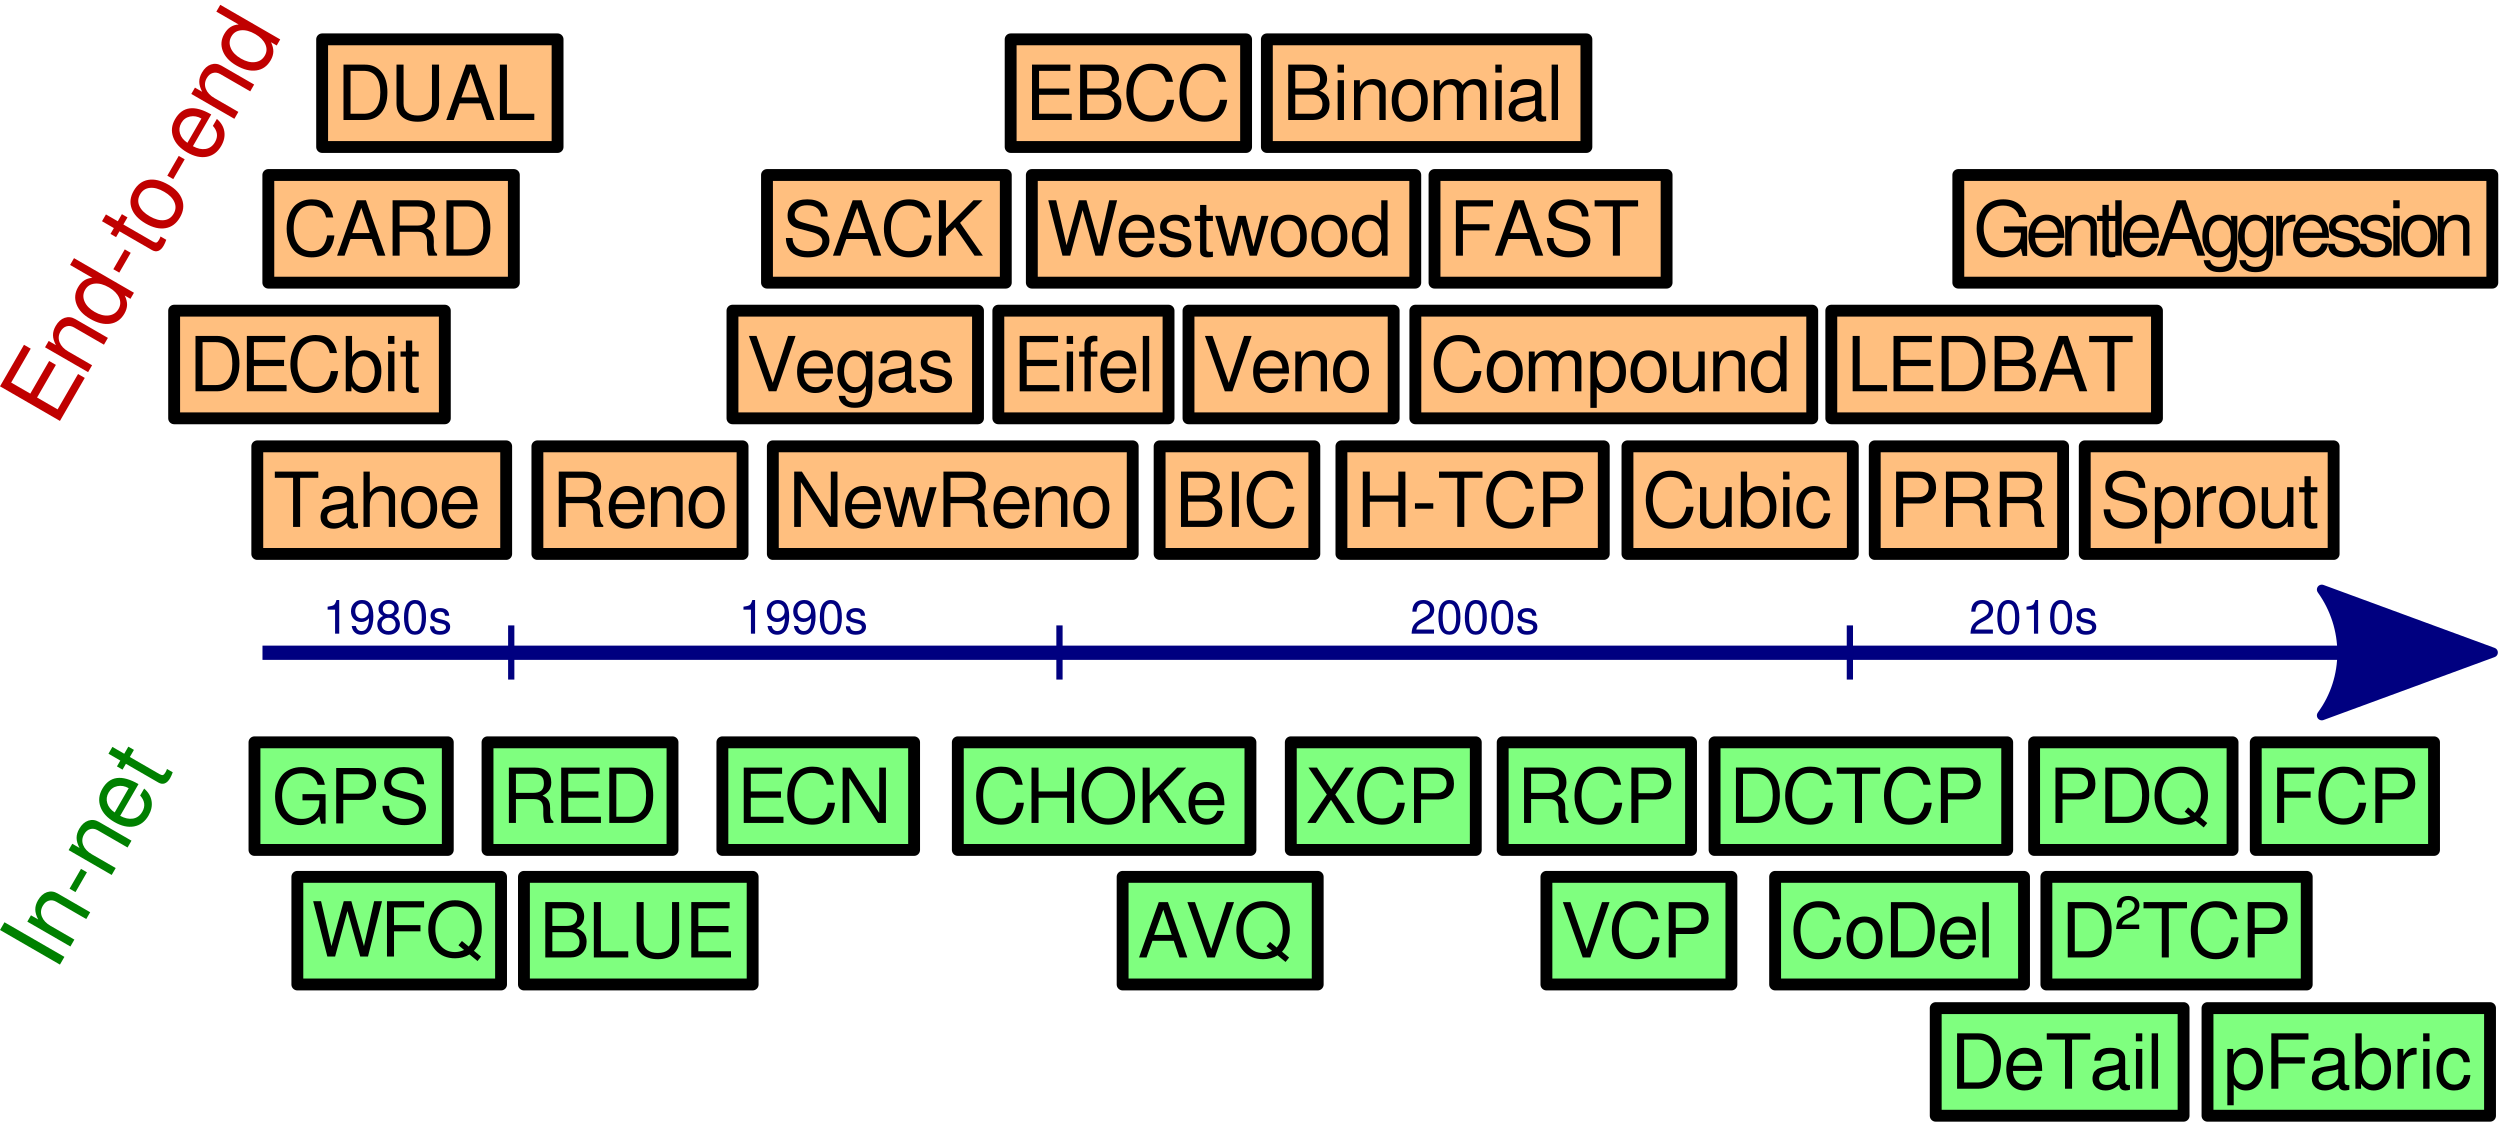
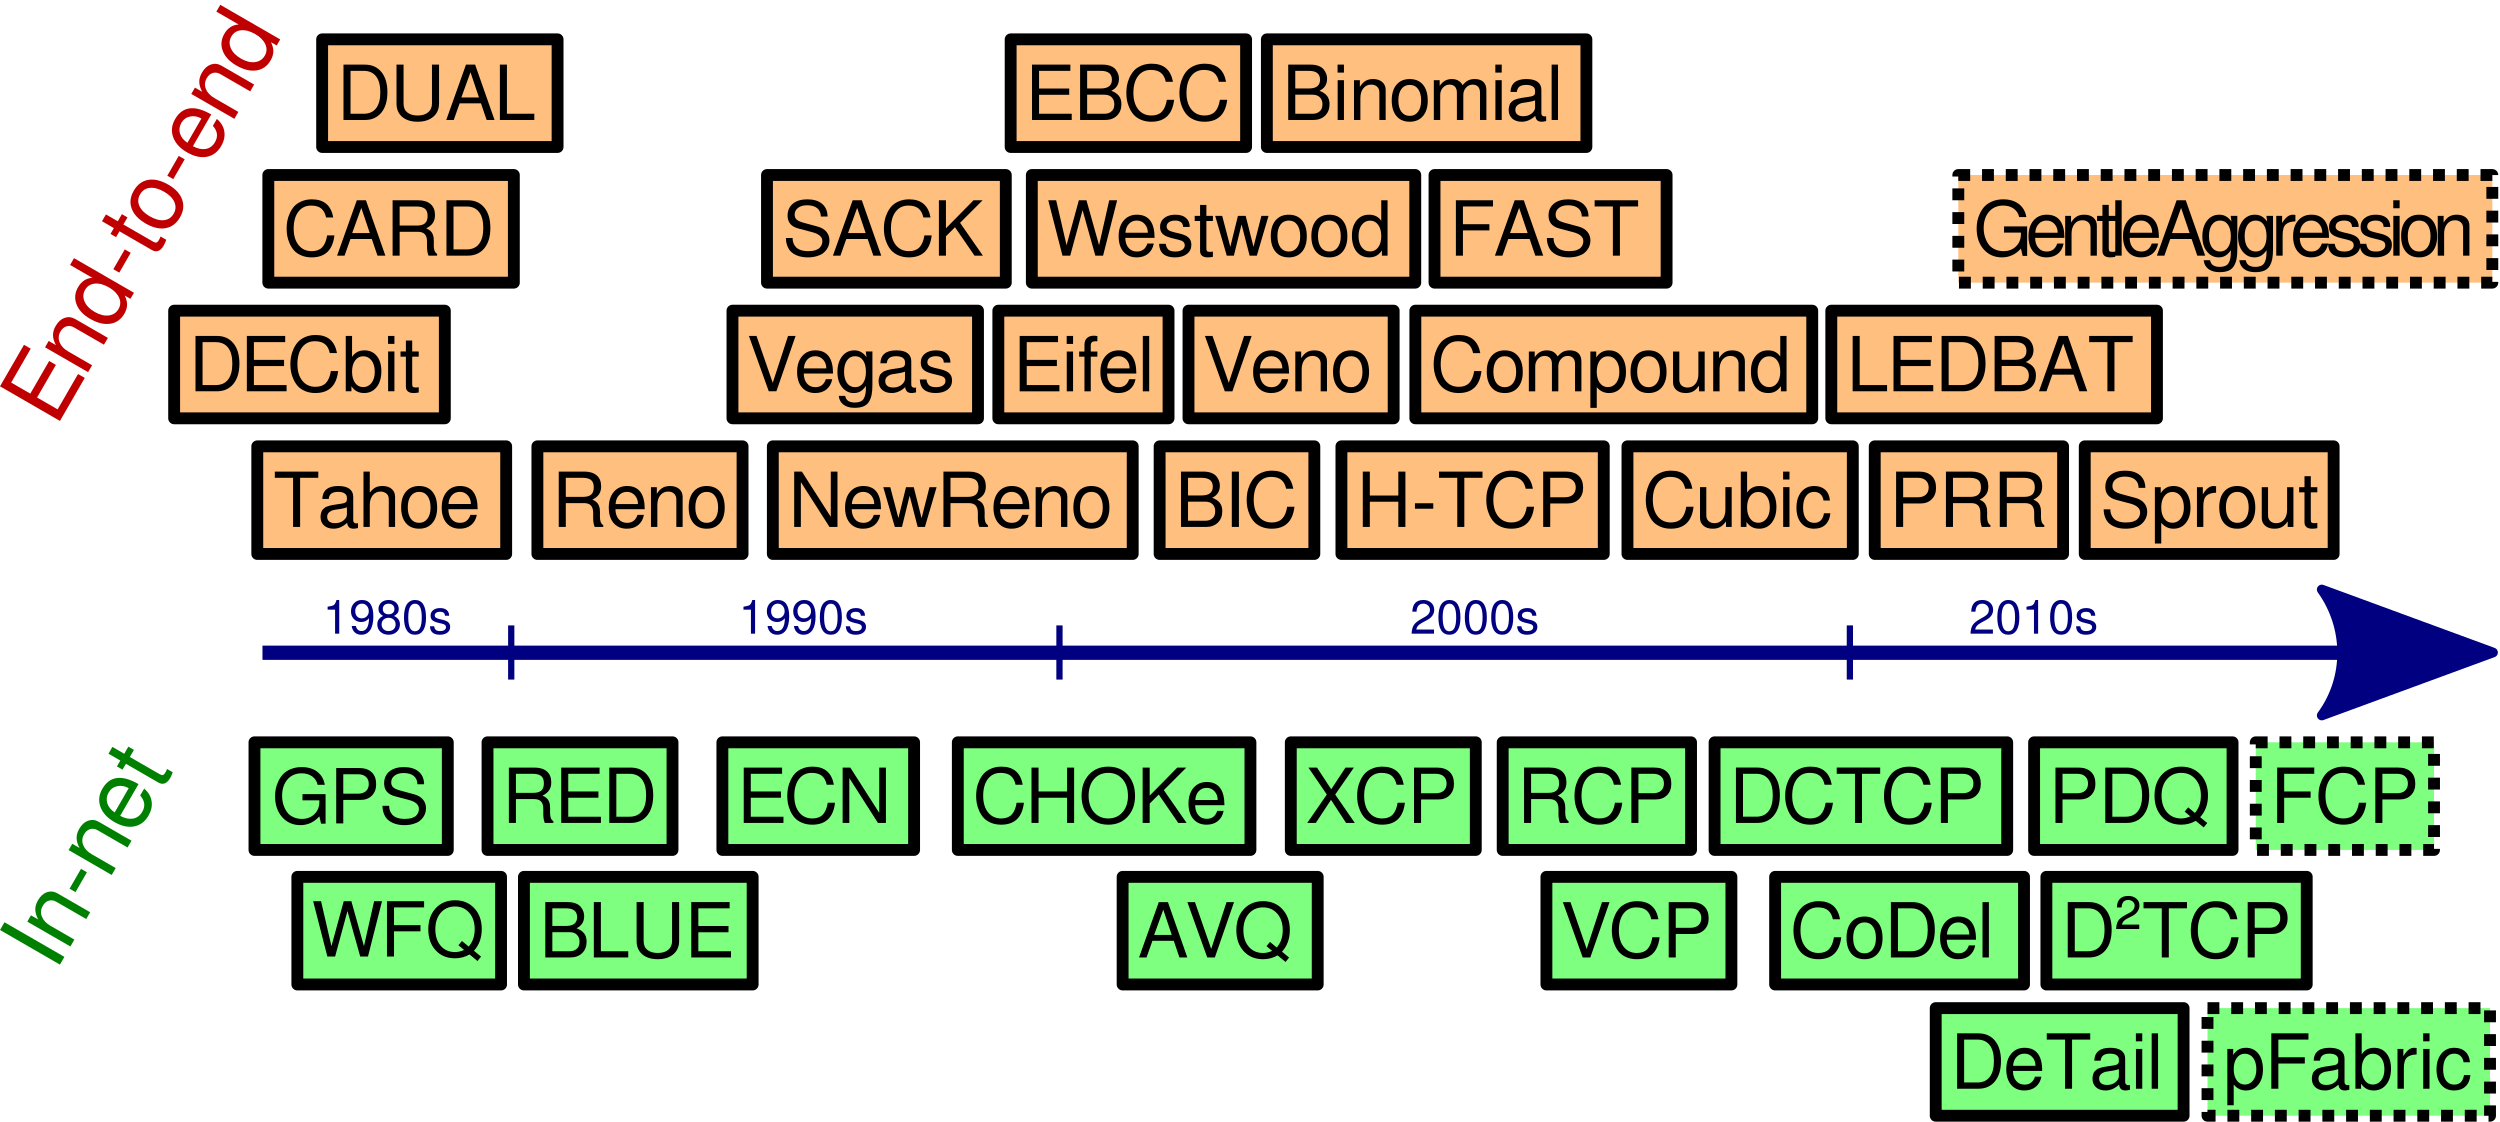
<svg xmlns="http://www.w3.org/2000/svg" width="1053.229" height="472.55" id="svg2" version="1.1">
  <defs id="defs4">
    <marker style="overflow:visible" id="Arrow2Lend" refX="0" refY="0" orient="auto">
      <path transform="matrix(-1.1,0,0,-1.1,-1.1,0)" d="M 8.719,4.034 -2.207,0.016 8.719,-4.002 c -1.745,2.372 -1.735,5.617 -6e-7,8.035 z" style="fill-rule:evenodd;stroke-width:0.625;stroke-linejoin:round" id="path3780" />
    </marker>
    <marker style="overflow:visible" id="Arrow2Lendq" refX="0" refY="0" orient="auto">
      <path transform="matrix(-1.1,0,0,-1.1,-1.1,0)" d="M 8.719,4.034 -2.207,0.016 8.719,-4.002 c -1.745,2.372 -1.735,5.617 -6e-7,8.035 z" style="fill:#000080;fill-rule:evenodd;stroke:#000080;stroke-width:0.625;stroke-linejoin:round" id="path4208" />
    </marker>
  </defs>
  <g transform="translate(67.69814,-379.7217)" id="layer1">
    <path id="path2985" d="m 42.883,654.718 931.711,0" style="fill:none;stroke:#000080;stroke-width:6;stroke-linecap:butt;stroke-linejoin:miter;stroke-miterlimit:4;stroke-opacity:1;stroke-dasharray:none;stroke-dashoffset:0;marker-end:url(#Arrow2Lendq)" />
    <rect style="fill:#ff8000;fill-opacity:0.502;stroke:#000000;stroke-width:5;stroke-linecap:butt;stroke-linejoin:round;stroke-miterlimit:4;stroke-opacity:1;stroke-dasharray:none;stroke-dashoffset:0" id="rect4222" width="114.036" height="45.343" x="5.668" y="510.606" />
    <text xml:space="preserve" style="font-size:40px;font-style:normal;font-variant:normal;font-weight:normal;font-stretch:normal;line-height:125%;letter-spacing:0px;word-spacing:0px;fill:#000000;fill-opacity:1;stroke:none;font-family:Latin Modern Math;-inkscape-font-specification:Latin Modern Math" x="12.104" y="544.573" id="text4224">
      <tspan id="tspan4226" x="12.104" y="544.573" style="font-size:32px;font-style:normal;font-variant:normal;font-weight:normal;font-stretch:normal;font-family:FreeSans;-inkscape-font-specification:FreeSans">DECbit</tspan>
    </text>
    <g id="g3126" transform="translate(-84,57.15128)">
      <rect y="510.606" x="124.694" height="45.343" width="104.856" id="rect4222-9" style="fill:#ff8000;fill-opacity:0.502;stroke:#000000;stroke-width:5;stroke-linecap:butt;stroke-linejoin:round;stroke-miterlimit:4;stroke-opacity:1;stroke-dasharray:none;stroke-dashoffset:0" />
      <text id="text4224-23" y="544.573" x="131.13" style="font-size:40px;font-style:normal;font-variant:normal;font-weight:normal;font-stretch:normal;line-height:125%;letter-spacing:0px;word-spacing:0px;fill:#000000;fill-opacity:1;stroke:none;font-family:Latin Modern Math;-inkscape-font-specification:Latin Modern Math" xml:space="preserve">
        <tspan style="font-size:32px;font-style:normal;font-variant:normal;font-weight:normal;font-stretch:normal;font-family:FreeSans;-inkscape-font-specification:FreeSans" y="544.573" x="131.13" id="tspan4226-8">Tahoe</tspan>
      </text>
    </g>
    <rect style="fill:#ff8000;fill-opacity:0.502;stroke:#000000;stroke-width:5;stroke-linecap:butt;stroke-linejoin:round;stroke-miterlimit:4;stroke-opacity:1;stroke-dasharray:none;stroke-dashoffset:0" id="rect4222-2" width="103.439" height="45.343" x="45.343" y="453.454" />
    <text xml:space="preserve" style="font-size:40px;font-style:normal;font-variant:normal;font-weight:normal;font-stretch:normal;line-height:125%;letter-spacing:0px;word-spacing:0px;fill:#000000;fill-opacity:1;stroke:none;font-family:Latin Modern Math;-inkscape-font-specification:Latin Modern Math" x="51.779" y="487.422" id="text4224-8">
      <tspan id="tspan4226-1" x="51.779" y="487.422" style="font-size:32px;font-style:normal;font-variant:normal;font-weight:normal;font-stretch:normal;font-family:FreeSans;-inkscape-font-specification:FreeSans">CARD</tspan>
    </text>
    <rect style="fill:#ff8000;fill-opacity:0.502;stroke:#000000;stroke-width:5;stroke-linecap:butt;stroke-linejoin:round;stroke-miterlimit:4;stroke-opacity:1;stroke-dasharray:none;stroke-dashoffset:0" id="rect4222-2-6" width="99.188" height="45.343" x="68.015" y="396.303" />
    <text xml:space="preserve" style="font-size:40px;font-style:normal;font-variant:normal;font-weight:normal;font-stretch:normal;line-height:125%;letter-spacing:0px;word-spacing:0px;fill:#000000;fill-opacity:1;stroke:none;font-family:Latin Modern Math;-inkscape-font-specification:Latin Modern Math" x="74.451" y="430.271" id="text4224-8-1">
      <tspan id="tspan4226-1-9" x="74.451" y="430.271" style="font-size:32px;font-style:normal;font-variant:normal;font-weight:normal;font-stretch:normal;font-family:FreeSans;-inkscape-font-specification:FreeSans">DUAL</tspan>
    </text>
    <g id="g3121">
      <rect y="567.757" x="158.701" height="45.343" width="86.435" id="rect4222-9-8" style="fill:#ff8000;fill-opacity:0.502;stroke:#000000;stroke-width:5;stroke-linecap:butt;stroke-linejoin:round;stroke-miterlimit:4;stroke-opacity:1;stroke-dasharray:none;stroke-dashoffset:0" />
      <text id="text4224-23-1" y="601.725" x="165.137" style="font-size:40px;font-style:normal;font-variant:normal;font-weight:normal;font-stretch:normal;line-height:125%;letter-spacing:0px;word-spacing:0px;fill:#000000;fill-opacity:1;stroke:none;font-family:Latin Modern Math;-inkscape-font-specification:Latin Modern Math" xml:space="preserve">
        <tspan style="font-size:32px;font-style:normal;font-variant:normal;font-weight:normal;font-stretch:normal;font-family:FreeSans;-inkscape-font-specification:FreeSans" y="601.725" x="165.137" id="tspan4226-8-8">Reno</tspan>
      </text>
    </g>
    <rect style="fill:#ff8000;fill-opacity:0.502;stroke:#000000;stroke-width:5;stroke-linecap:butt;stroke-linejoin:round;stroke-miterlimit:4;stroke-opacity:1;stroke-dasharray:none;stroke-dashoffset:0" id="rect4222-9-8-6" width="151.616" height="45.343" x="257.889" y="567.757" />
    <text xml:space="preserve" style="font-size:40px;font-style:normal;font-variant:normal;font-weight:normal;font-stretch:normal;line-height:125%;letter-spacing:0px;word-spacing:0px;fill:#000000;fill-opacity:1;stroke:none;font-family:Latin Modern Math;-inkscape-font-specification:Latin Modern Math" x="264.326" y="601.725" id="text4224-23-1-9">
      <tspan id="tspan4226-8-8-2" x="264.326" y="601.725" style="font-size:32px;font-style:normal;font-variant:normal;font-weight:normal;font-stretch:normal;font-family:FreeSans;-inkscape-font-specification:FreeSans">NewReno</tspan>
    </text>
    <g id="g4867" transform="translate(30,0)">
      <rect y="692.451" x="107.69" height="45.343" width="77.934" id="rect4222-9-8-0" style="fill:#00ff00;fill-opacity:0.502;stroke:#000000;stroke-width:5;stroke-linecap:butt;stroke-linejoin:round;stroke-miterlimit:4;stroke-opacity:1;stroke-dasharray:none;stroke-dashoffset:0" />
      <text id="text4224-23-1-0" y="726.418" x="114.126" style="font-size:40px;font-style:normal;font-variant:normal;font-weight:normal;font-stretch:normal;line-height:125%;letter-spacing:0px;word-spacing:0px;fill:#000000;fill-opacity:1;stroke:none;font-family:Latin Modern Math;-inkscape-font-specification:Latin Modern Math" xml:space="preserve">
        <tspan style="font-size:32px;font-style:normal;font-variant:normal;font-weight:normal;font-stretch:normal;font-family:FreeSans;-inkscape-font-specification:FreeSans" y="726.418" x="114.126" id="tspan4226-8-8-9">RED</tspan>
      </text>
    </g>
    <g id="g4892">
      <rect y="749.13" x="153.033" height="45.343" width="96.354" id="rect4222-9-8-1" style="fill:#00ff00;fill-opacity:0.502;stroke:#000000;stroke-width:5;stroke-linecap:butt;stroke-linejoin:round;stroke-miterlimit:4;stroke-opacity:1;stroke-dasharray:none;stroke-dashoffset:0" />
      <text id="text4224-23-1-1" y="783.097" x="159.469" style="font-size:40px;font-style:normal;font-variant:normal;font-weight:normal;font-stretch:normal;line-height:125%;letter-spacing:0px;word-spacing:0px;fill:#000000;fill-opacity:1;stroke:none;font-family:Latin Modern Math;-inkscape-font-specification:Latin Modern Math" xml:space="preserve">
        <tspan style="font-size:32px;font-style:normal;font-variant:normal;font-weight:normal;font-stretch:normal;font-family:FreeSans;-inkscape-font-specification:FreeSans" y="783.097" x="159.469" id="tspan4226-8-8-0">BLUE</tspan>
      </text>
    </g>
    <rect style="fill:#ff8000;fill-opacity:0.502;stroke:#000000;stroke-width:5;stroke-linecap:butt;stroke-linejoin:round;stroke-miterlimit:4;stroke-opacity:1;stroke-dasharray:none;stroke-dashoffset:0" id="rect4222-9-8-69" width="103.439" height="45.343" x="240.886" y="510.606" />
    <text xml:space="preserve" style="font-size:40px;font-style:normal;font-variant:normal;font-weight:normal;font-stretch:normal;line-height:125%;letter-spacing:0px;word-spacing:0px;fill:#000000;fill-opacity:1;stroke:none;font-family:Latin Modern Math;-inkscape-font-specification:Latin Modern Math" x="247.322" y="544.573" id="text4224-23-1-3">
      <tspan id="tspan4226-8-8-6" x="247.322" y="544.573" style="font-size:32px;font-style:normal;font-variant:normal;font-weight:normal;font-stretch:normal;font-family:FreeSans;-inkscape-font-specification:FreeSans">Vegas</tspan>
    </text>
    <g id="g4872" transform="translate(0,-6.1035156e-5)">
      <rect y="692.451" x="236.635" height="45.343" width="80.768" id="rect4222-9-8-7" style="fill:#00ff00;fill-opacity:0.502;stroke:#000000;stroke-width:5;stroke-linecap:butt;stroke-linejoin:round;stroke-miterlimit:4;stroke-opacity:1;stroke-dasharray:none;stroke-dashoffset:0" />
      <text id="text4224-23-1-7" y="726.418" x="243.071" style="font-size:40px;font-style:normal;font-variant:normal;font-weight:normal;font-stretch:normal;line-height:125%;letter-spacing:0px;word-spacing:0px;fill:#000000;fill-opacity:1;stroke:none;font-family:Latin Modern Math;-inkscape-font-specification:Latin Modern Math" xml:space="preserve">
        <tspan style="font-size:32px;font-style:normal;font-variant:normal;font-weight:normal;font-stretch:normal;font-family:FreeSans;-inkscape-font-specification:FreeSans" y="726.418" x="243.071" id="tspan4226-8-8-03">ECN</tspan>
      </text>
    </g>
    <g id="g3131" transform="translate(-98.81271,-57.15131)">
      <rect y="510.606" x="354.244" height="45.343" width="100.605" id="rect4222-9-8-5" style="fill:#ff8000;fill-opacity:0.502;stroke:#000000;stroke-width:5;stroke-linecap:butt;stroke-linejoin:round;stroke-miterlimit:4;stroke-opacity:1;stroke-dasharray:none;stroke-dashoffset:0" />
      <text id="text4224-23-1-91" y="544.573" x="360.68" style="font-size:40px;font-style:normal;font-variant:normal;font-weight:normal;font-stretch:normal;line-height:125%;letter-spacing:0px;word-spacing:0px;fill:#000000;fill-opacity:1;stroke:none;font-family:Latin Modern Math;-inkscape-font-specification:Latin Modern Math" xml:space="preserve">
        <tspan style="font-size:32px;font-style:normal;font-variant:normal;font-weight:normal;font-stretch:normal;font-family:FreeSans;-inkscape-font-specification:FreeSans" y="544.573" x="360.68" id="tspan4226-8-8-21">SACK</tspan>
      </text>
    </g>
    <g id="g3168" transform="translate(-16,0)">
      <rect y="396.303" x="374.081" height="45.343" width="99.188" id="rect4222-9-8-9" style="fill:#ff8000;fill-opacity:0.502;stroke:#000000;stroke-width:5;stroke-linecap:butt;stroke-linejoin:round;stroke-miterlimit:4;stroke-opacity:1;stroke-dasharray:none;stroke-dashoffset:0" />
      <text id="text4224-23-1-4" y="430.271" x="380.517" style="font-size:40px;font-style:normal;font-variant:normal;font-weight:normal;font-stretch:normal;line-height:125%;letter-spacing:0px;word-spacing:0px;fill:#000000;fill-opacity:1;stroke:none;font-family:Latin Modern Math;-inkscape-font-specification:Latin Modern Math" xml:space="preserve">
        <tspan style="font-size:32px;font-style:normal;font-variant:normal;font-weight:normal;font-stretch:normal;font-family:FreeSans;-inkscape-font-specification:FreeSans" y="430.271" x="380.517" id="tspan4226-8-8-93">EBCC</tspan>
      </text>
    </g>
    <g id="g4877" transform="translate(0,-6.1035156e-5)">
      <rect y="692.451" x="335.823" height="45.343" width="123.277" id="rect4222-9-8-3" style="fill:#00ff00;fill-opacity:0.502;stroke:#000000;stroke-width:5;stroke-linecap:butt;stroke-linejoin:round;stroke-miterlimit:4;stroke-opacity:1;stroke-dasharray:none;stroke-dashoffset:0" />
      <text id="text4224-23-1-16" y="726.418" x="342.259" style="font-size:40px;font-style:normal;font-variant:normal;font-weight:normal;font-stretch:normal;line-height:125%;letter-spacing:0px;word-spacing:0px;fill:#000000;fill-opacity:1;stroke:none;font-family:Latin Modern Math;-inkscape-font-specification:Latin Modern Math" xml:space="preserve">
        <tspan style="font-size:32px;font-style:normal;font-variant:normal;font-weight:normal;font-stretch:normal;font-family:FreeSans;-inkscape-font-specification:FreeSans" y="726.418" x="342.259" id="tspan4226-8-8-3">CHOKe</tspan>
      </text>
    </g>
    <g id="g5027" transform="translate(-34,0)">
      <rect y="453.454" x="401.004" height="45.343" width="161.535" id="rect4222-9-8-36" style="fill:#ff8000;fill-opacity:0.502;stroke:#000000;stroke-width:5;stroke-linecap:butt;stroke-linejoin:round;stroke-miterlimit:4;stroke-opacity:1;stroke-dasharray:none;stroke-dashoffset:0" />
      <text id="text4224-23-1-19" y="487.422" x="407.44" style="font-size:40px;font-style:normal;font-variant:normal;font-weight:normal;font-stretch:normal;line-height:125%;letter-spacing:0px;word-spacing:0px;fill:#000000;fill-opacity:1;stroke:none;font-family:Latin Modern Math;-inkscape-font-specification:Latin Modern Math" xml:space="preserve">
        <tspan style="font-size:32px;font-style:normal;font-variant:normal;font-weight:normal;font-stretch:normal;font-family:FreeSans;-inkscape-font-specification:FreeSans" y="487.422" x="407.44" id="tspan4226-8-8-30">Westwood</tspan>
      </text>
    </g>
    <g id="g3173" transform="translate(-20,0)">
      <rect y="396.303" x="486.022" height="45.343" width="134.613" id="rect4222-9-8-06" style="fill:#ff8000;fill-opacity:0.502;stroke:#000000;stroke-width:5;stroke-linecap:butt;stroke-linejoin:round;stroke-miterlimit:4;stroke-opacity:1;stroke-dasharray:none;stroke-dashoffset:0" />
      <text id="text4224-23-1-5" y="430.271" x="492.458" style="font-size:40px;font-style:normal;font-variant:normal;font-weight:normal;font-stretch:normal;line-height:125%;letter-spacing:0px;word-spacing:0px;fill:#000000;fill-opacity:1;stroke:none;font-family:Latin Modern Math;-inkscape-font-specification:Latin Modern Math" xml:space="preserve">
        <tspan style="font-size:32px;font-style:normal;font-variant:normal;font-weight:normal;font-stretch:normal;font-family:FreeSans;-inkscape-font-specification:FreeSans" y="430.271" x="492.458" id="tspan4226-8-8-1">Binomial</tspan>
      </text>
    </g>
    <g id="g4897" transform="translate(0,-1.416992)">
      <rect y="750.547" x="405.255" height="45.343" width="82.185" id="rect4222-9-8-90" style="fill:#00ff00;fill-opacity:0.502;stroke:#000000;stroke-width:5;stroke-linecap:butt;stroke-linejoin:round;stroke-miterlimit:4;stroke-opacity:1;stroke-dasharray:none;stroke-dashoffset:0" />
      <text id="text4224-23-1-2" y="784.514" x="411.691" style="font-size:40px;font-style:normal;font-variant:normal;font-weight:normal;font-stretch:normal;line-height:125%;letter-spacing:0px;word-spacing:0px;fill:#000000;fill-opacity:1;stroke:none;font-family:Latin Modern Math;-inkscape-font-specification:Latin Modern Math" xml:space="preserve">
        <tspan style="font-size:32px;font-style:normal;font-variant:normal;font-weight:normal;font-stretch:normal;font-family:FreeSans;-inkscape-font-specification:FreeSans" y="784.514" x="411.691" id="tspan4226-8-8-60">AVQ</tspan>
      </text>
    </g>
    <g id="g4882" transform="translate(0,-6.1035156e-5)">
      <rect y="692.451" x="476.103" height="45.343" width="77.934" id="rect4222-9-8-97" style="fill:#00ff00;fill-opacity:0.502;stroke:#000000;stroke-width:5;stroke-linecap:butt;stroke-linejoin:round;stroke-miterlimit:4;stroke-opacity:1;stroke-dasharray:none;stroke-dashoffset:0" />
      <text id="text4224-23-1-40" y="726.418" x="482.54" style="font-size:40px;font-style:normal;font-variant:normal;font-weight:normal;font-stretch:normal;line-height:125%;letter-spacing:0px;word-spacing:0px;fill:#000000;fill-opacity:1;stroke:none;font-family:Latin Modern Math;-inkscape-font-specification:Latin Modern Math" xml:space="preserve">
        <tspan style="font-size:32px;font-style:normal;font-variant:normal;font-weight:normal;font-stretch:normal;font-family:FreeSans;-inkscape-font-specification:FreeSans" y="726.418" x="482.54" id="tspan4226-8-8-23">XCP</tspan>
      </text>
    </g>
    <g id="g3207">
      <rect y="567.757" x="420.841" height="45.343" width="65.181" id="rect4222-9-8-37" style="fill:#ff8000;fill-opacity:0.502;stroke:#000000;stroke-width:5;stroke-linecap:butt;stroke-linejoin:round;stroke-miterlimit:4;stroke-opacity:1;stroke-dasharray:none;stroke-dashoffset:0" />
      <text id="text4224-23-1-6" y="601.725" x="427.278" style="font-size:40px;font-style:normal;font-variant:normal;font-weight:normal;font-stretch:normal;line-height:125%;letter-spacing:0px;word-spacing:0px;fill:#000000;fill-opacity:1;stroke:none;font-family:Latin Modern Math;-inkscape-font-specification:Latin Modern Math" xml:space="preserve">
        <tspan style="font-size:32px;font-style:normal;font-variant:normal;font-weight:normal;font-stretch:normal;font-family:FreeSans;-inkscape-font-specification:FreeSans" y="601.725" x="427.278" id="tspan4226-8-8-10">BIC</tspan>
      </text>
    </g>
    <g id="g3163" transform="translate(32.6657,57.15128)">
      <rect y="510.606" x="464.768" height="45.343" width="110.524" id="rect4222-9-8-066" style="fill:#ff8000;fill-opacity:0.502;stroke:#000000;stroke-width:5;stroke-linecap:butt;stroke-linejoin:round;stroke-miterlimit:4;stroke-opacity:1;stroke-dasharray:none;stroke-dashoffset:0" />
      <text id="text4224-23-1-56" y="544.573" x="471.204" style="font-size:40px;font-style:normal;font-variant:normal;font-weight:normal;font-stretch:normal;line-height:125%;letter-spacing:0px;word-spacing:0px;fill:#000000;fill-opacity:1;stroke:none;font-family:Latin Modern Math;-inkscape-font-specification:Latin Modern Math" xml:space="preserve">
        <tspan style="font-size:32px;font-style:normal;font-variant:normal;font-weight:normal;font-stretch:normal;font-family:FreeSans;-inkscape-font-specification:FreeSans" y="544.573" x="471.204" id="tspan4226-8-8-91">H-TCP</tspan>
      </text>
    </g>
    <g id="g5012" transform="translate(32.63539,-57.15128)">
      <rect y="567.757" x="495.941" height="45.343" width="167.203" id="rect4222-9-8-99" style="fill:#ff8000;fill-opacity:0.502;stroke:#000000;stroke-width:5;stroke-linecap:butt;stroke-linejoin:round;stroke-miterlimit:4;stroke-opacity:1;stroke-dasharray:none;stroke-dashoffset:0" />
      <text id="text4224-23-1-59" y="601.725" x="502.377" style="font-size:40px;font-style:normal;font-variant:normal;font-weight:normal;font-stretch:normal;line-height:125%;letter-spacing:0px;word-spacing:0px;fill:#000000;fill-opacity:1;stroke:none;font-family:Latin Modern Math;-inkscape-font-specification:Latin Modern Math" xml:space="preserve">
        <tspan style="font-size:32px;font-style:normal;font-variant:normal;font-weight:normal;font-stretch:normal;font-family:FreeSans;-inkscape-font-specification:FreeSans" y="601.725" x="502.377" id="tspan4226-8-8-13">Compound</tspan>
      </text>
    </g>
    <g id="g5032" transform="translate(-47.14001,-57.15131)">
      <rect y="510.606" x="583.793" height="45.343" width="97.771" id="rect4222-9-8-64" style="fill:#ff8000;fill-opacity:0.502;stroke:#000000;stroke-width:5;stroke-linecap:butt;stroke-linejoin:round;stroke-miterlimit:4;stroke-opacity:1;stroke-dasharray:none;stroke-dashoffset:0" />
      <text id="text4224-23-1-36" y="544.573" x="590.23" style="font-size:40px;font-style:normal;font-variant:normal;font-weight:normal;font-stretch:normal;line-height:125%;letter-spacing:0px;word-spacing:0px;fill:#000000;fill-opacity:1;stroke:none;font-family:Latin Modern Math;-inkscape-font-specification:Latin Modern Math" xml:space="preserve">
        <tspan style="font-size:32px;font-style:normal;font-variant:normal;font-weight:normal;font-stretch:normal;font-family:FreeSans;-inkscape-font-specification:FreeSans" y="544.573" x="590.23" id="tspan4226-8-8-7">FAST</tspan>
      </text>
    </g>
    <g id="g4902" transform="translate(0,-1.416931)">
      <rect y="750.547" x="583.793" height="45.343" width="77.934" id="rect4222-9-8-18" style="fill:#00ff00;fill-opacity:0.502;stroke:#000000;stroke-width:5;stroke-linecap:butt;stroke-linejoin:round;stroke-miterlimit:4;stroke-opacity:1;stroke-dasharray:none;stroke-dashoffset:0" />
      <text id="text4224-23-1-8" y="784.514" x="590.23" style="font-size:40px;font-style:normal;font-variant:normal;font-weight:normal;font-stretch:normal;line-height:125%;letter-spacing:0px;word-spacing:0px;fill:#000000;fill-opacity:1;stroke:none;font-family:Latin Modern Math;-inkscape-font-specification:Latin Modern Math" xml:space="preserve">
        <tspan style="font-size:32px;font-style:normal;font-variant:normal;font-weight:normal;font-stretch:normal;font-family:FreeSans;-inkscape-font-specification:FreeSans" y="784.514" x="590.23" id="tspan4226-8-8-8">VCP</tspan>
      </text>
    </g>
    <g id="g4887" transform="translate(0,1.416931)">
      <rect y="691.034" x="565.373" height="45.343" width="79.351" id="rect4222-9-8-2" style="fill:#00ff00;fill-opacity:0.502;stroke:#000000;stroke-width:5;stroke-linecap:butt;stroke-linejoin:round;stroke-miterlimit:4;stroke-opacity:1;stroke-dasharray:none;stroke-dashoffset:0" />
      <text id="text4224-23-1-82" y="725.001" x="571.809" style="font-size:40px;font-style:normal;font-variant:normal;font-weight:normal;font-stretch:normal;line-height:125%;letter-spacing:0px;word-spacing:0px;fill:#000000;fill-opacity:1;stroke:none;font-family:Latin Modern Math;-inkscape-font-specification:Latin Modern Math" xml:space="preserve">
        <tspan style="font-size:32px;font-style:normal;font-variant:normal;font-weight:normal;font-stretch:normal;font-family:FreeSans;-inkscape-font-specification:FreeSans" y="725.001" x="571.809" id="tspan4226-8-8-81">RCP</tspan>
      </text>
    </g>
    <g id="g5007" transform="translate(42.64745,114.3026)">
      <rect y="453.454" x="575.292" height="45.343" width="94.937" id="rect4222-9-8-14" style="fill:#ff8000;fill-opacity:0.502;stroke:#000000;stroke-width:5;stroke-linecap:butt;stroke-linejoin:round;stroke-miterlimit:4;stroke-opacity:1;stroke-dasharray:none;stroke-dashoffset:0" />
      <text id="text4224-23-1-33" y="487.422" x="581.728" style="font-size:40px;font-style:normal;font-variant:normal;font-weight:normal;font-stretch:normal;line-height:125%;letter-spacing:0px;word-spacing:0px;fill:#000000;fill-opacity:1;stroke:none;font-family:Latin Modern Math;-inkscape-font-specification:Latin Modern Math" xml:space="preserve">
        <tspan style="font-size:32px;font-style:normal;font-variant:normal;font-weight:normal;font-stretch:normal;font-family:FreeSans;-inkscape-font-specification:FreeSans" y="487.422" x="581.728" id="tspan4226-8-8-4">Cubic</tspan>
      </text>
    </g>
    <g id="g4817" transform="translate(-104.8561,-219.631)">
      <rect y="912.082" x="759.498" height="45.343" width="123.277" id="rect4222-9-8-8" style="fill:#00ff00;fill-opacity:0.502;stroke:#000000;stroke-width:5;stroke-linecap:butt;stroke-linejoin:round;stroke-miterlimit:4;stroke-opacity:1;stroke-dasharray:none;stroke-dashoffset:0" />
      <text id="text4224-23-1-22" y="946.049" x="765.934" style="font-size:40px;font-style:normal;font-variant:normal;font-weight:normal;font-stretch:normal;line-height:125%;letter-spacing:0px;word-spacing:0px;fill:#000000;fill-opacity:1;stroke:none;font-family:Latin Modern Math;-inkscape-font-specification:Latin Modern Math" xml:space="preserve">
        <tspan style="font-size:32px;font-style:normal;font-variant:normal;font-weight:normal;font-stretch:normal;font-family:FreeSans;-inkscape-font-specification:FreeSans" y="946.049" x="765.934" id="tspan4226-8-8-95">DCTCP</tspan>
      </text>
    </g>
    <g id="g4827" transform="translate(240.8856,-184.2067)">
      <rect y="933.336" x="439.262" height="45.343" width="104.856" id="rect4222-9-8-35" style="fill:#00ff00;fill-opacity:0.502;stroke:#000000;stroke-width:5;stroke-linecap:butt;stroke-linejoin:round;stroke-miterlimit:4;stroke-opacity:1;stroke-dasharray:none;stroke-dashoffset:0" />
      <text id="text4224-23-1-74" y="967.304" x="445.698" style="font-size:40px;font-style:normal;font-variant:normal;font-weight:normal;font-stretch:normal;line-height:125%;letter-spacing:0px;word-spacing:0px;fill:#000000;fill-opacity:1;stroke:none;font-family:Latin Modern Math;-inkscape-font-specification:Latin Modern Math" xml:space="preserve">
        <tspan style="font-size:32px;font-style:normal;font-variant:normal;font-weight:normal;font-stretch:normal;font-family:FreeSans;-inkscape-font-specification:FreeSans" y="967.304" x="445.698" id="tspan4226-8-8-75">CoDel</tspan>
      </text>
    </g>
    <g id="g4822" transform="translate(314.5683,-164.3691)">
      <rect y="856.82" x="474.686" height="45.343" width="83.601" id="rect4222-9-8-87" style="fill:#00ff00;fill-opacity:0.502;stroke:#000000;stroke-width:5;stroke-linecap:butt;stroke-linejoin:round;stroke-miterlimit:4;stroke-opacity:1;stroke-dasharray:none;stroke-dashoffset:0" />
      <text id="text4224-23-1-80" y="890.787" x="481.123" style="font-size:40px;font-style:normal;font-variant:normal;font-weight:normal;font-stretch:normal;line-height:125%;letter-spacing:0px;word-spacing:0px;fill:#000000;fill-opacity:1;stroke:none;font-family:Latin Modern Math;-inkscape-font-specification:Latin Modern Math" xml:space="preserve">
        <tspan style="font-size:32px;font-style:normal;font-variant:normal;font-weight:normal;font-stretch:normal;font-family:FreeSans;-inkscape-font-specification:FreeSans" y="890.787" x="481.123" id="tspan4226-8-8-233">PDQ</tspan>
      </text>
    </g>
    <g id="g5002" transform="translate(119.1041,0)">
      <rect y="567.757" x="691.483" height="45.343" width="104.856" id="rect4222-9-8-875" style="fill:#ff8000;fill-opacity:0.502;stroke:#000000;stroke-width:5;stroke-linecap:butt;stroke-linejoin:round;stroke-miterlimit:4;stroke-opacity:1;stroke-dasharray:none;stroke-dashoffset:0" />
      <text id="text4224-23-1-28" y="601.725" x="697.92" style="font-size:40px;font-style:normal;font-variant:normal;font-weight:normal;font-stretch:normal;line-height:125%;letter-spacing:0px;word-spacing:0px;fill:#000000;fill-opacity:1;stroke:none;font-family:Latin Modern Math;-inkscape-font-specification:Latin Modern Math" xml:space="preserve">
        <tspan style="font-size:32px;font-style:normal;font-variant:normal;font-weight:normal;font-stretch:normal;font-family:FreeSans;-inkscape-font-specification:FreeSans" y="601.725" x="697.92" id="tspan4226-8-8-97">Sprout</tspan>
      </text>
    </g>
    <g id="g4812" transform="translate(142.9757,-143.1144)">
-       <rect y="835.565" x="739.661" height="45.343" width="75.1" id="rect4222-9-8-91" style="fill:#00ff00;fill-opacity:0.502;stroke:#000000;stroke-width:5;stroke-linecap:butt;stroke-linejoin:round;stroke-miterlimit:4;stroke-opacity:1;stroke-dasharray:none;stroke-dashoffset:0" />
+       <rect y="835.565" x="739.661" height="45.343" width="75.1" id="rect4222-9-8-91" style="fill:#00ff00;fill-opacity:0.502;stroke:#000000;stroke-width:5;stroke-linecap:butt;stroke-linejoin:round;stroke-miterlimit:4;stroke-opacity:1;stroke-dasharray:5,5;stroke-dashoffset:0" />
      <text id="text4224-23-1-98" y="869.533" x="746.097" style="font-size:40px;font-style:normal;font-variant:normal;font-weight:normal;font-stretch:normal;line-height:125%;letter-spacing:0px;word-spacing:0px;fill:#000000;fill-opacity:1;stroke:none;font-family:Latin Modern Math;-inkscape-font-specification:Latin Modern Math" xml:space="preserve">
        <tspan style="font-size:32px;font-style:normal;font-variant:normal;font-weight:normal;font-stretch:normal;font-family:FreeSans;-inkscape-font-specification:FreeSans" y="869.533" x="746.097" id="tspan4226-8-8-76">FCP</tspan>
      </text>
    </g>
    <g id="g4832" transform="translate(169.404,97.80807)">
-       <rect y="706.62" x="692.9" height="45.343" width="119.026" id="rect4222-9-8-699" style="fill:#00ff00;fill-opacity:0.502;stroke:#000000;stroke-width:5;stroke-linecap:butt;stroke-linejoin:round;stroke-miterlimit:4;stroke-opacity:1;stroke-dasharray:none;stroke-dashoffset:0" />
+       <rect y="706.62" x="692.9" height="45.343" width="119.026" id="rect4222-9-8-699" style="fill:#00ff00;fill-opacity:0.502;stroke:#000000;stroke-width:5;stroke-linecap:butt;stroke-linejoin:round;stroke-miterlimit:4;stroke-opacity:1;stroke-dasharray:5,5;stroke-dashoffset:0" />
      <text id="text4224-23-1-38" y="740.588" x="699.337" style="font-size:40px;font-style:normal;font-variant:normal;font-weight:normal;font-stretch:normal;line-height:125%;letter-spacing:0px;word-spacing:0px;fill:#000000;fill-opacity:1;stroke:none;font-family:Latin Modern Math;-inkscape-font-specification:Latin Modern Math" xml:space="preserve">
        <tspan style="font-size:32px;font-style:normal;font-variant:normal;font-weight:normal;font-stretch:normal;font-family:FreeSans;-inkscape-font-specification:FreeSans" y="740.588" x="699.337" id="tspan4226-8-8-48">pFabric</tspan>
      </text>
    </g>
    <g id="g5022" transform="translate(91.56258,171.4539)">
      <rect y="396.303" x="630.553" height="45.343" width="79.351" id="rect4222-9-8-78" style="fill:#ff8000;fill-opacity:0.502;stroke:#000000;stroke-width:5;stroke-linecap:butt;stroke-linejoin:round;stroke-miterlimit:4;stroke-opacity:1;stroke-dasharray:none;stroke-dashoffset:0" />
      <text id="text4224-23-1-747" y="430.271" x="636.99" style="font-size:40px;font-style:normal;font-variant:normal;font-weight:normal;font-stretch:normal;line-height:125%;letter-spacing:0px;word-spacing:0px;fill:#000000;fill-opacity:1;stroke:none;font-family:Latin Modern Math;-inkscape-font-specification:Latin Modern Math" xml:space="preserve">
        <tspan style="font-size:32px;font-style:normal;font-variant:normal;font-weight:normal;font-stretch:normal;font-family:FreeSans;-inkscape-font-specification:FreeSans" y="430.271" x="636.99" id="tspan4226-8-8-5">PRR</tspan>
      </text>
    </g>
    <g id="g5017" transform="translate(55.91882,-57.15131)">
-       <rect y="510.606" x="701.402" height="45.343" width="224.972" id="rect4222-9-8-4" style="fill:#ff8000;fill-opacity:0.502;stroke:#000000;stroke-width:5;stroke-linecap:butt;stroke-linejoin:round;stroke-miterlimit:4;stroke-opacity:1;stroke-dasharray:none;stroke-dashoffset:0" />
+       <rect y="510.606" x="701.402" height="45.343" width="224.972" id="rect4222-9-8-4" style="fill:#ff8000;fill-opacity:0.502;stroke:#000000;stroke-width:5;stroke-linecap:butt;stroke-linejoin:round;stroke-miterlimit:4;stroke-opacity:1;stroke-dasharray:5,5;stroke-dashoffset:0" />
      <text id="text4224-23-1-99" y="544.573" x="707.838" style="font-size:40px;font-style:normal;font-variant:normal;font-weight:normal;font-stretch:normal;line-height:125%;letter-spacing:0px;word-spacing:0px;fill:#000000;fill-opacity:1;stroke:none;font-family:Latin Modern Math;-inkscape-font-specification:Latin Modern Math" xml:space="preserve">
        <tspan style="font-size:32px;font-style:normal;font-variant:normal;font-weight:normal;font-stretch:normal;letter-spacing:-2.31px;font-family:FreeSans;-inkscape-font-specification:FreeSans" y="544.573" x="707.838" id="tspan4226-8-8-82">GentleAggression</tspan>
      </text>
    </g>
    <text xml:space="preserve" style="font-size:40px;font-style:normal;font-variant:normal;font-weight:normal;font-stretch:normal;line-height:125%;letter-spacing:0px;word-spacing:0px;fill:#000000;fill-opacity:1;stroke:none;font-family:FreeSans;-inkscape-font-specification:FreeSans" x="-168.62" y="661.727" id="text5292" transform="translate(0,284.3622)">
      <tspan id="tspan5294" x="-168.62" y="661.727" />
    </text>
    <text xml:space="preserve" style="font-size:40px;font-style:normal;font-variant:normal;font-weight:normal;font-stretch:normal;line-height:125%;letter-spacing:0px;word-spacing:0px;fill:#000000;fill-opacity:1;stroke:none;font-family:FreeSans;-inkscape-font-specification:FreeSans" x="-706.009" y="356.294" id="text5828" transform="matrix(0.5,-0.8660254,0.8660254,0.5,0,0)">
      <tspan id="tspan5830" x="-706.009" y="356.294" style="fill:#008000;fill-opacity:1">In-net</tspan>
    </text>
    <text xml:space="preserve" style="font-size:40px;font-style:normal;font-variant:normal;font-weight:normal;font-stretch:normal;line-height:125%;letter-spacing:0px;word-spacing:0px;fill:#000000;fill-opacity:1;stroke:none;font-family:FreeSans;-inkscape-font-specification:FreeSans" x="-506.847" y="241.769" id="text5832" transform="matrix(0.5,-0.8660254,0.8660254,0.5,0,0)">
      <tspan id="tspan5834" x="-506.847" y="241.769" style="fill:#c00000;fill-opacity:1">End-to-end</tspan>
    </text>
    <g id="g6237" transform="matrix(1,0,0,0.5751457,0,278.1146)" style="stroke-width:2.637;stroke-miterlimit:4;stroke-dasharray:none">
      <path id="path6013" d="m 147.682,634.774 0,39.675" style="fill:none;stroke:#000080;stroke-width:2.637;stroke-linecap:butt;stroke-linejoin:miter;stroke-miterlimit:4;stroke-opacity:1;stroke-dasharray:none" />
      <path id="path6013-9" d="m 378.649,634.774 0,39.675" style="fill:none;stroke:#000080;stroke-width:2.637;stroke-linecap:butt;stroke-linejoin:miter;stroke-miterlimit:4;stroke-opacity:1;stroke-dasharray:none" />
      <path id="path6013-1" d="m 711.638,634.774 0,39.675" style="fill:none;stroke:#000080;stroke-width:2.637;stroke-linecap:butt;stroke-linejoin:miter;stroke-miterlimit:4;stroke-opacity:1;stroke-dasharray:none" />
    </g>
    <g id="g4817-2" transform="translate(-207.1177,-316.1571)">
      <g id="g6232" transform="translate(242.0458,153.205)">
        <rect style="fill:#00ff00;fill-opacity:0.502;stroke:#000000;stroke-width:5;stroke-linecap:butt;stroke-linejoin:round;stroke-miterlimit:4;stroke-opacity:1;stroke-dasharray:none;stroke-dashoffset:0" id="rect4222-9-8-8-7" width="109.679" height="45.343" x="759.498" y="912.082" />
        <text xml:space="preserve" style="font-size:40px;font-style:normal;font-variant:normal;font-weight:normal;font-stretch:normal;line-height:125%;letter-spacing:0px;word-spacing:0px;fill:#000000;fill-opacity:1;stroke:none;font-family:Latin Modern Math;-inkscape-font-specification:Latin Modern Math" x="765.934" y="946.049" id="text4224-23-1-22-2">
          <tspan style="font-size:32px;font-style:normal;font-variant:normal;font-weight:normal;font-stretch:normal;font-family:FreeSans;-inkscape-font-specification:FreeSans" y="946.049" x="765.934" id="tspan6230">D²TCP</tspan>
        </text>
      </g>
    </g>
    <g transform="translate(274.3062,-57.15128)" id="g3121-3">
      <rect y="567.757" x="158.701" height="45.343" width="86.435" id="rect4222-9-8-94" style="fill:#ff8000;fill-opacity:0.502;stroke:#000000;stroke-width:5;stroke-linecap:butt;stroke-linejoin:round;stroke-miterlimit:4;stroke-opacity:1;stroke-dasharray:none;stroke-dashoffset:0" />
      <text id="text4224-23-1-87" y="601.725" x="165.137" style="font-size:40px;font-style:normal;font-variant:normal;font-weight:normal;font-stretch:normal;line-height:125%;letter-spacing:0px;word-spacing:0px;fill:#000000;fill-opacity:1;stroke:none;font-family:Latin Modern Math;-inkscape-font-specification:Latin Modern Math" xml:space="preserve">
        <tspan style="font-size:32px;font-style:normal;font-variant:normal;font-weight:normal;font-stretch:normal;font-family:FreeSans;-inkscape-font-specification:FreeSans" y="601.725" x="165.137" id="tspan4226-8-8-761">Veno</tspan>
      </text>
    </g>
    <g id="g3202" transform="translate(0,-2.940826)">
      <rect y="513.547" x="352.889" height="45.343" width="71.71" id="rect4222-9-8-69-2" style="fill:#ff8000;fill-opacity:0.502;stroke:#000000;stroke-width:5;stroke-linecap:butt;stroke-linejoin:round;stroke-miterlimit:4;stroke-opacity:1;stroke-dasharray:none;stroke-dashoffset:0" />
      <text id="text4224-23-1-3-4" y="547.514" x="359.325" style="font-size:40px;font-style:normal;font-variant:normal;font-weight:normal;font-stretch:normal;line-height:125%;letter-spacing:0px;word-spacing:0px;fill:#000000;fill-opacity:1;stroke:none;font-family:Latin Modern Math;-inkscape-font-specification:Latin Modern Math" xml:space="preserve">
        <tspan style="font-size:32px;font-style:normal;font-variant:normal;font-weight:normal;font-stretch:normal;font-family:FreeSans;-inkscape-font-specification:FreeSans" y="547.514" x="359.325" id="tspan4226-8-8-6-0">Eifel</tspan>
      </text>
    </g>
    <text xml:space="preserve" style="font-size:40px;font-style:normal;font-variant:normal;font-weight:normal;font-stretch:normal;line-height:125%;letter-spacing:0px;word-spacing:0px;fill:#000080;fill-opacity:1;stroke:none;font-family:FreeSans;-inkscape-font-specification:FreeSans" x="68.283" y="646.674" id="text3992">
      <tspan id="tspan3994" x="68.283" y="646.674" style="font-size:20px">1980s</tspan>
    </text>
    <text xml:space="preserve" style="font-size:40px;font-style:normal;font-variant:normal;font-weight:normal;font-stretch:normal;line-height:125%;letter-spacing:0px;word-spacing:0px;fill:#000080;fill-opacity:1;stroke:none;font-family:FreeSans;-inkscape-font-specification:FreeSans" x="243.472" y="646.674" id="text3992-9">
      <tspan id="tspan3994-6" x="243.472" y="646.674" style="font-size:20px">1990s</tspan>
    </text>
    <text xml:space="preserve" style="font-size:40px;font-style:normal;font-variant:normal;font-weight:normal;font-stretch:normal;line-height:125%;letter-spacing:0px;word-spacing:0px;fill:#000080;fill-opacity:1;stroke:none;font-family:FreeSans;-inkscape-font-specification:FreeSans" x="526.312" y="646.674" id="text3992-7">
      <tspan id="tspan3994-3" x="526.312" y="646.674" style="font-size:20px">2000s</tspan>
    </text>
    <text xml:space="preserve" style="font-size:40px;font-style:normal;font-variant:normal;font-weight:normal;font-stretch:normal;line-height:125%;letter-spacing:0px;word-spacing:0px;fill:#000080;fill-opacity:1;stroke:none;font-family:FreeSans;-inkscape-font-specification:FreeSans" x="761.769" y="646.674" id="text3992-3">
      <tspan id="tspan3994-1" x="761.769" y="646.674" style="font-size:20px">2010s</tspan>
    </text>
    <g id="g4817-2-5" transform="translate(-253.7369,-260.8582)">
      <g id="g6232-4" transform="translate(242.0458,153.205)">
        <rect style="fill:#00ff00;fill-opacity:0.502;stroke:#000000;stroke-width:5;stroke-linecap:butt;stroke-linejoin:round;stroke-miterlimit:4;stroke-opacity:1;stroke-dasharray:none;stroke-dashoffset:0" id="rect4222-9-8-8-7-7" width="104.421" height="45.343" x="759.498" y="912.082" />
        <text xml:space="preserve" style="font-size:40px;font-style:normal;font-variant:normal;font-weight:normal;font-stretch:normal;line-height:125%;letter-spacing:0px;word-spacing:0px;fill:#000000;fill-opacity:1;stroke:none;font-family:Latin Modern Math;-inkscape-font-specification:Latin Modern Math" x="765.934" y="946.049" id="text4224-23-1-22-2-2">
          <tspan style="font-size:32px;font-style:normal;font-variant:normal;font-weight:normal;font-stretch:normal;font-family:FreeSans;-inkscape-font-specification:FreeSans" y="946.049" x="765.934" id="tspan6230-4">DeTail</tspan>
        </text>
      </g>
    </g>
    <g id="g5032-4" transform="translate(120.0181,-3.6523431e-7)">
      <rect y="510.606" x="583.793" height="45.343" width="137.202" id="rect4222-9-8-64-9" style="fill:#ff8000;fill-opacity:0.502;stroke:#000000;stroke-width:5;stroke-linecap:butt;stroke-linejoin:round;stroke-miterlimit:4;stroke-opacity:1;stroke-dasharray:none;stroke-dashoffset:0" />
      <text id="text4224-23-1-36-4" y="544.573" x="590.23" style="font-size:40px;font-style:normal;font-variant:normal;font-weight:normal;font-stretch:normal;line-height:125%;letter-spacing:0px;word-spacing:0px;fill:#000000;fill-opacity:1;stroke:none;font-family:Latin Modern Math;-inkscape-font-specification:Latin Modern Math" xml:space="preserve">
        <tspan style="font-size:32px;font-style:normal;font-variant:normal;font-weight:normal;font-stretch:normal;font-family:FreeSans;-inkscape-font-specification:FreeSans" y="544.573" x="590.23" id="tspan4226-8-8-7-4">LEDBAT</tspan>
      </text>
    </g>
    <g transform="translate(-68.17774,0)" id="g4867-5">
      <rect y="692.451" x="107.69" height="45.343" width="81.438" id="rect4222-9-8-0-8" style="fill:#00ff00;fill-opacity:0.502;stroke:#000000;stroke-width:5;stroke-linecap:butt;stroke-linejoin:round;stroke-miterlimit:4;stroke-opacity:1;stroke-dasharray:none;stroke-dashoffset:0" />
      <text id="text4224-23-1-0-6" y="726.61" x="115.083" style="font-size:40px;font-style:normal;font-variant:normal;font-weight:normal;font-stretch:normal;line-height:125%;letter-spacing:0px;word-spacing:0px;fill:#000000;fill-opacity:1;stroke:none;font-family:Latin Modern Math;-inkscape-font-specification:Latin Modern Math" xml:space="preserve">
        <tspan style="font-size:32px;font-style:normal;font-variant:normal;font-weight:normal;font-stretch:normal;font-family:FreeSans;-inkscape-font-specification:FreeSans" y="726.61" x="115.083" id="tspan4226-8-8-9-6">GPS</tspan>
      </text>
    </g>
    <g transform="translate(-50.11867,56.67902)" id="g4867-5-2">
      <rect y="692.451" x="107.69" height="45.343" width="85.82" id="rect4222-9-8-0-8-3" style="fill:#00ff00;fill-opacity:0.502;stroke:#000000;stroke-width:5;stroke-linecap:butt;stroke-linejoin:round;stroke-miterlimit:4;stroke-opacity:1;stroke-dasharray:none;stroke-dashoffset:0" />
      <text id="text4224-23-1-0-6-1" y="726.034" x="113.862" style="font-size:40px;font-style:normal;font-variant:normal;font-weight:normal;font-stretch:normal;line-height:125%;letter-spacing:0px;word-spacing:0px;fill:#000000;fill-opacity:1;stroke:none;font-family:Latin Modern Math;-inkscape-font-specification:Latin Modern Math" xml:space="preserve">
        <tspan style="font-size:32px;font-style:normal;font-variant:normal;font-weight:normal;font-stretch:normal;font-family:FreeSans;-inkscape-font-specification:FreeSans" y="726.034" x="113.862" id="tspan4226-8-8-9-6-6">WFQ</tspan>
      </text>
    </g>
  </g>
</svg>
